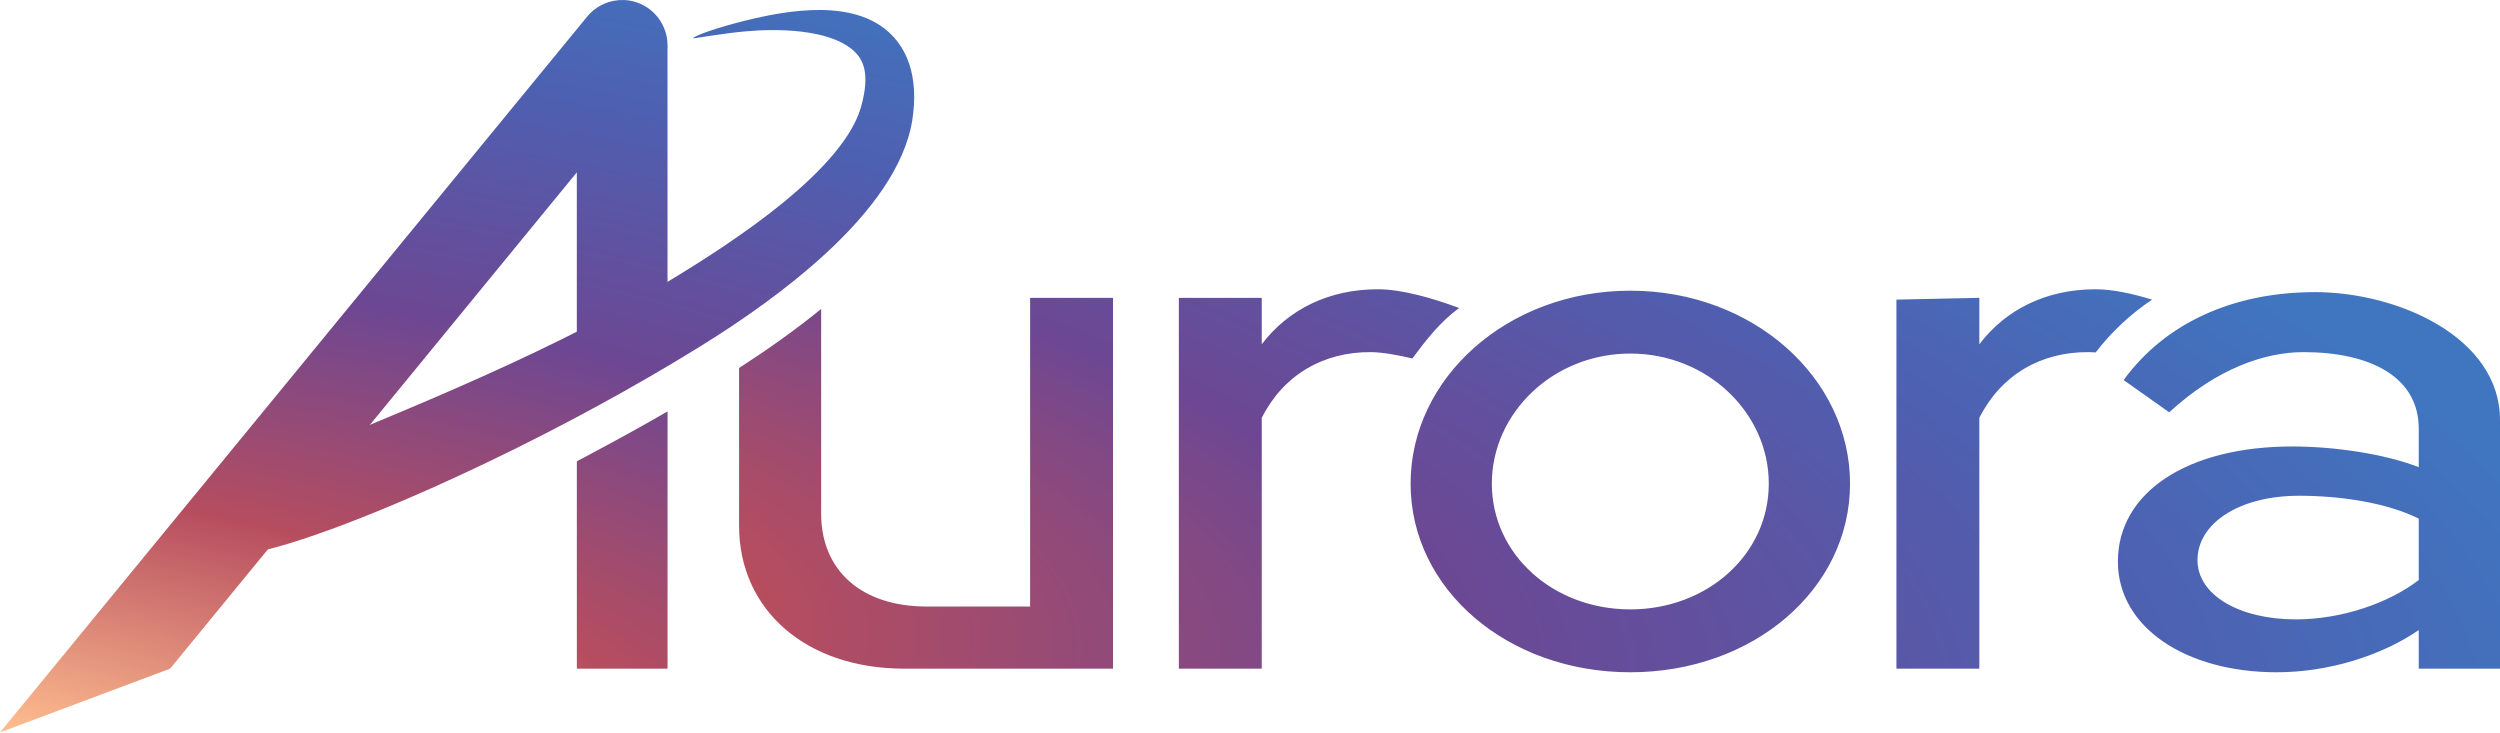
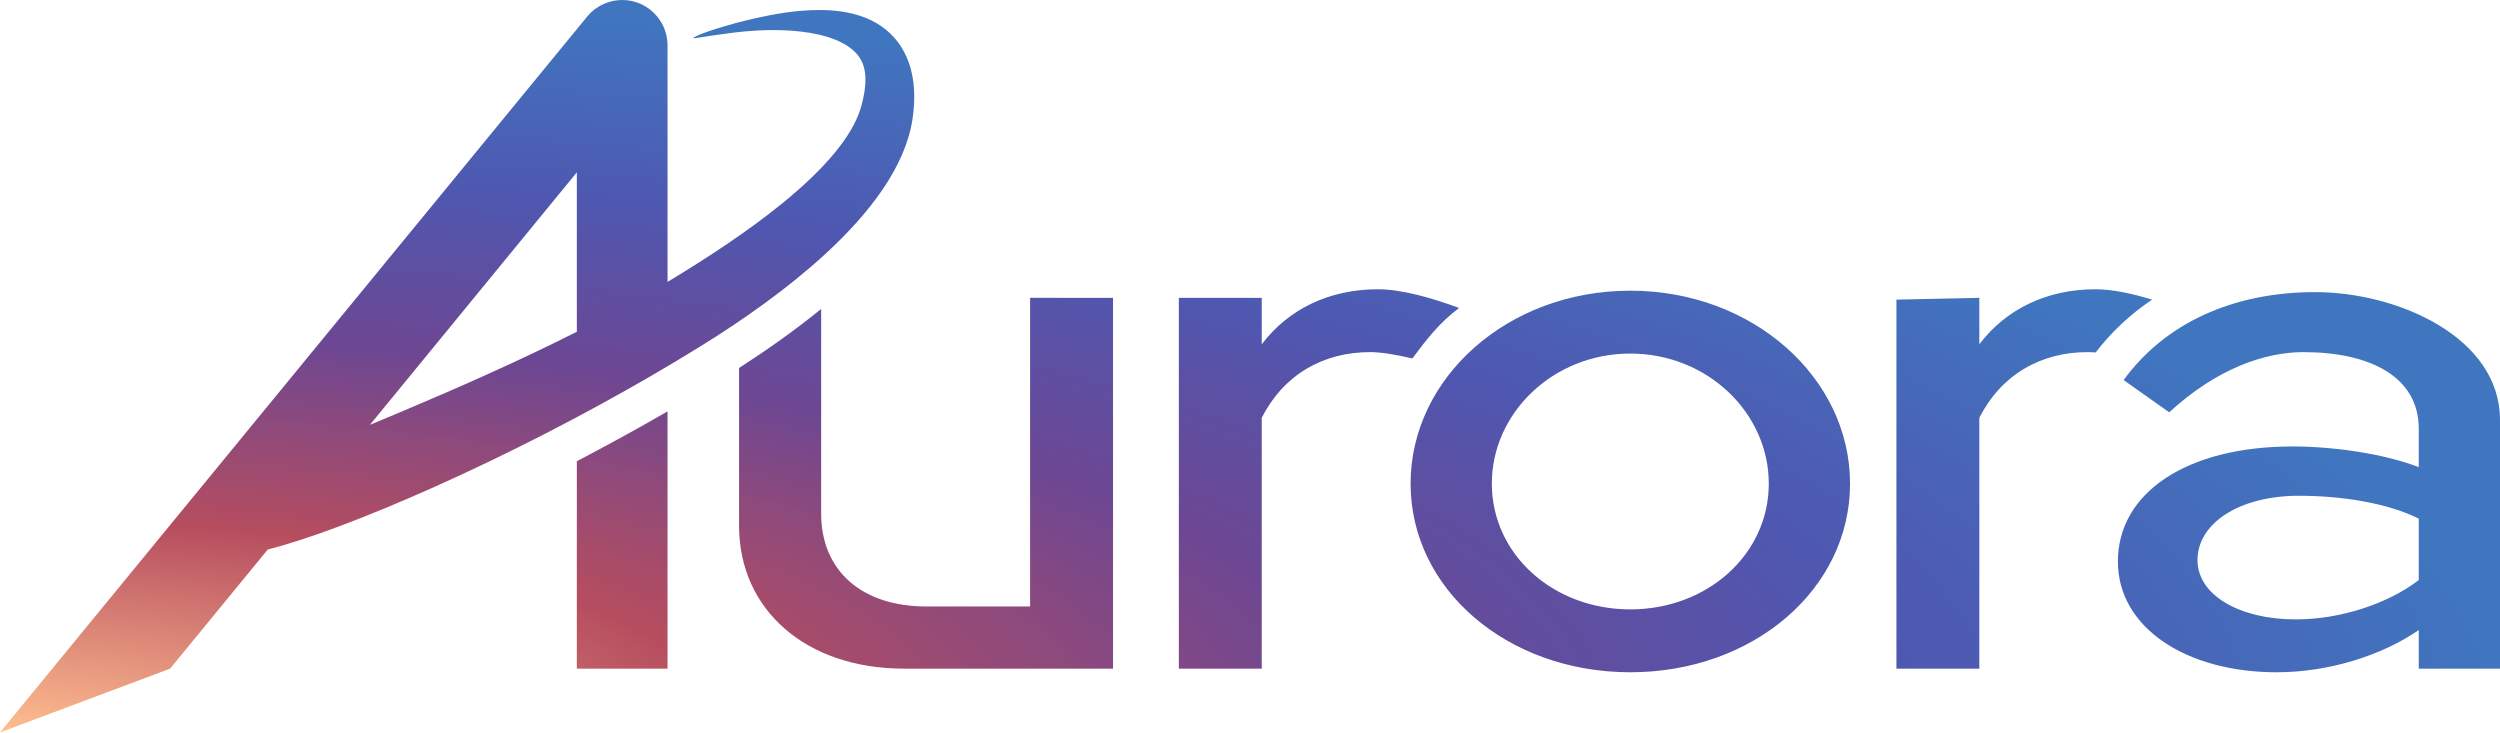
<svg xmlns="http://www.w3.org/2000/svg" xmlns:xlink="http://www.w3.org/1999/xlink" width="1536" height="450" viewBox="0 0 1024 300" version="1.1" id="svg1">
  <defs id="defs1">
-     <linearGradient id="linearGradient20">
-       <stop offset="0" style="stop-color:#ffbe8f;stop-opacity:1;" id="stop16" />
-       <stop offset="0.28" style="stop-color:#b64d5f;stop-opacity:1;" id="stop17" />
-       <stop offset="0.54" style="stop-color:#6d4793;stop-opacity:1;" id="stop18" />
-       <stop offset="0.8" style="stop-color:#4f5fb0;stop-opacity:1;" id="stop19" />
-       <stop offset="1" style="stop-color:#4075bf;stop-opacity:1;" id="stop20" />
+     <linearGradient id="linearGradient9">
+       <stop offset="0" style="stop-color:#ffbe8f;stop-opacity:1;" id="stop5" />
+       <stop offset="0.291" style="stop-color:#b64d5f;stop-opacity:1;" id="stop6" />
+       <stop offset="0.545" style="stop-color:#6d4793;stop-opacity:1;" id="stop7" />
+       <stop offset="0.757" style="stop-color:#4f57b0;stop-opacity:1;" id="stop8" />
+       <stop offset="1" style="stop-color:#4075bf;stop-opacity:1;" id="stop9" />
    </linearGradient>
-     <radialGradient xlink:href="#linearGradient20" id="radialGradient23" gradientUnits="userSpaceOnUse" gradientTransform="matrix(20.81334,1.51908,-0.6349134,6.461285,-403.9814,-490.9011)" cx="24.886" cy="119.84" fx="24.886" fy="119.84" r="51.056" />
-     <radialGradient xlink:href="#linearGradient20" id="radialGradient24" gradientUnits="userSpaceOnUse" gradientTransform="matrix(1.924511,0.163003,-0.05870745,0.6933202,-17.3978,-1.349414)" cx="24.886" cy="119.84" fx="24.886" fy="119.84" r="51.056" />
-     <radialGradient xlink:href="#linearGradient20" id="radialGradient25" gradientUnits="userSpaceOnUse" gradientTransform="matrix(1.924511,0.163003,-0.05870745,0.6933202,-17.3978,-1.349414)" cx="24.886" cy="119.84" fx="24.886" fy="119.84" r="51.056" />
-     <radialGradient xlink:href="#linearGradient20" id="radialGradient26" gradientUnits="userSpaceOnUse" gradientTransform="matrix(1.924511,0.163003,-0.05870745,0.6933202,-17.3978,-1.349414)" cx="24.886" cy="119.84" fx="24.886" fy="119.84" r="51.056" />
+     <radialGradient xlink:href="#linearGradient9" id="radialGradient23" gradientUnits="userSpaceOnUse" gradientTransform="matrix(20.05659,6.5074866e-7,-0.1282052,5.873311,-470.7334,-461.6729)" cx="24.299" cy="129.684" fx="24.299" fy="129.684" r="51.056" />
  </defs>
-   <g id="layer1" transform="translate(-19.42879,-83.93497)">
-     <path id="path18" style="font-weight:596;font-size:31.404px;font-family:'Red Hat Display';-inkscape-font-specification:'Red Hat Display weight=596';font-variation-settings:normal;letter-spacing:-1.227px;display:inline;vector-effect:none;fill:url(#radialGradient23);fill-opacity:1;stroke:none;stroke-width:13.778;stroke-linecap:butt;stroke-linejoin:miter;stroke-miterlimit:4;stroke-dasharray:none;stroke-dashoffset:0;stroke-opacity:1;-inkscape-stroke:none;stop-color:#000000" d="m 583.788,202.417 c -19.969,3e-5 -36.679,8.195 -47.547,22.535 v -19.024 h -33.959 v 151.888 h 33.959 v -102.72 c 8.83,-17.56 25.197,-27.107 44.832,-26.929 4.662,0.042 11.353,1.275 16.853,2.597 5.664,-7.613 11.226,-14.822 19.164,-20.681 -10.636,-3.927 -23.215,-7.666 -33.301,-7.666 z m 293.923,0 c -19.969,4e-5 -36.679,8.195 -47.547,22.535 v -19.024 l -33.959,0.732 v 151.156 h 33.959 V 255.096 c 8.83,-17.56 25.197,-27.107 44.832,-26.929 0.918,0.008 1.862,0.05 2.829,0.119 6.507,-8.488 14.299,-15.72 23.103,-21.626 -7.948,-2.43 -16.188,-4.243 -23.216,-4.243 z m -190.505,0.582 c -50.264,0 -90,35.723 -90,79.037 0,43.314 39.736,77.261 90,77.261 50.264,0 90,-33.947 90,-77.261 0,-43.314 -39.736,-79.037 -90,-79.037 z m 280.485,0.587 c -33.793,0 -61.557,12.852 -78.423,36.023 l 18.666,13.207 c 19.446,-17.86 39.042,-24.649 55.005,-24.649 27.51,0 47.205,10.246 47.205,31.318 v 15.804 c -14.264,-5.561 -35.057,-8.486 -51.698,-8.486 -43.472,0 -71.531,19.037 -71.531,47.132 0,26.925 27.72,45.361 65.079,45.361 21.057,0 42.867,-6.749 58.15,-17.284 v 15.804 h 33.286 V 255.974 c 0,-33.949 -41.946,-52.388 -75.739,-52.388 z m -526.332,2.342 V 332.357 H 398.905 c -26.491,0 -43.132,-14.636 -43.132,-38.049 v -83.825 c -10.871,8.844 -22.386,16.946 -33.623,24.182 v 64.619 c 0,34.534 27.506,58.532 67.582,58.532 h 51.626 33.959 V 205.928 Z m 245.847,22.826 c 31.585,0 56.715,24.308 56.715,53.282 0,28.973 -25.13,51.505 -56.715,51.505 -31.585,0 -56.72,-22.532 -56.72,-51.505 0,-28.973 25.135,-53.282 56.72,-53.282 z m 273.955,58.241 c 17.321,0 36.077,2.926 48.983,9.364 v 25.168 c -12.566,9.658 -32.001,16.111 -50.341,16.111 -23.095,0 -40.282,-9.95 -40.282,-24.291 0,-14.926 16.847,-26.353 41.64,-26.353 z" />
-     <g id="g26" style="font-variation-settings:normal;vector-effect:none;fill:url(#radialGradient26);fill-opacity:1;stroke:none;stroke-width:1.372;stroke-linecap:butt;stroke-linejoin:miter;stroke-miterlimit:4;stroke-dasharray:none;stroke-dashoffset:0;stroke-opacity:1;-inkscape-stroke:none;stop-color:#000000" transform="matrix(10.02829,0,0,10.0503,-215.8264,-478.3254)">
-       <path id="path23" style="font-variation-settings:normal;baseline-shift:baseline;display:inline;overflow:visible;opacity:1;vector-effect:none;fill:url(#radialGradient24);fill-opacity:1;stroke:none;stroke-width:1.372;stroke-linecap:butt;stroke-linejoin:miter;stroke-miterlimit:4;stroke-dasharray:none;stroke-dashoffset:0;stroke-opacity:1;-inkscape-stroke:none;enable-background:accumulate;stop-color:#000000;stop-opacity:1" d="m 48.934,55.946 c -0.565,-0.019 -1.12,0.222 -1.492,0.675 L 23.459,85.794 30.408,83.195 47.019,62.969 v 7.375 l 3.705,-2.072 v -10.477 c -8.01e-4,-0.782 -0.492,-1.479 -1.228,-1.743 -0.184,-0.066 -0.374,-0.101 -0.562,-0.107 z m 1.791,16.765 c -0.992,0.573 -2.011,1.135 -3.043,1.682 l -0.662,0.351 v 8.452 h 3.705 z" />
-       <path style="font-variation-settings:normal;display:inline;vector-effect:none;fill:url(#radialGradient25);fill-opacity:1;fill-rule:nonzero;stroke:none;stroke-width:1.372;stroke-linecap:butt;stroke-linejoin:miter;stroke-miterlimit:4;stroke-dasharray:none;stroke-dashoffset:0;stroke-opacity:1;-inkscape-stroke:none;stop-color:#000000;stop-opacity:1" d="m 31.95,77.607 c -0.009,-0.197 -0.46,-0.722 -0.053,-1.18 0.725,-0.813 3.773,-1.945 8.005,-3.725 2.892,-1.216 5.909,-2.561 8.667,-4.044 0.699,-0.376 1.36,-0.749 1.979,-1.12 1.664,-0.995 3.399,-2.12 4.85,-3.297 0.86,-0.697 1.594,-1.393 2.155,-2.072 0.535,-0.649 0.883,-1.247 1.052,-1.792 0.092,-0.308 0.147,-0.574 0.176,-0.804 0.029,-0.229 0.031,-0.423 0.016,-0.587 -0.015,-0.165 -0.048,-0.309 -0.098,-0.438 -0.051,-0.131 -0.122,-0.255 -0.218,-0.372 -0.202,-0.246 -0.507,-0.452 -0.903,-0.612 -0.421,-0.17 -0.905,-0.273 -1.389,-0.33 -0.833,-0.098 -1.674,-0.064 -2.237,-0.015 -0.265,0.023 -0.514,0.052 -0.737,0.081 -1.122,0.147 -1.437,0.227 -1.446,0.198 -0.004,-0.013 0.184,-0.167 1.38,-0.513 0.22,-0.064 0.466,-0.13 0.731,-0.196 0.555,-0.137 1.415,-0.333 2.32,-0.407 0.523,-0.043 1.107,-0.049 1.674,0.039 0.527,0.082 1.087,0.252 1.581,0.592 0.242,0.167 0.468,0.374 0.664,0.63 0.194,0.253 0.352,0.545 0.466,0.875 0.114,0.328 0.182,0.687 0.205,1.073 0.023,0.386 4.65e-4,0.799 -0.067,1.237 -0.154,0.972 -0.595,1.916 -1.193,2.801 -0.628,0.93 -1.448,1.823 -2.358,2.659 -1.536,1.411 -3.373,2.7 -5.097,3.764 -0.648,0.4 -1.328,0.808 -2.045,1.223 -2.812,1.629 -5.865,3.187 -8.798,4.498 -4.281,1.913 -7.528,2.957 -8.589,2.787 -0.608,-0.097 -0.584,-0.799 -0.697,-0.955 z" id="path25" />
-     </g>
-   </g>
+   <path id="path18" style="font-weight:596;font-size:31.404px;font-family:'Red Hat Display';-inkscape-font-specification:'Red Hat Display weight=596';font-variation-settings:normal;letter-spacing:-1.227px;display:inline;vector-effect:none;fill:url(#radialGradient23);fill-opacity:1;stroke:none;stroke-width:13.778;stroke-linecap:butt;stroke-linejoin:miter;stroke-miterlimit:4;stroke-dasharray:none;stroke-dashoffset:0;stroke-opacity:1;-inkscape-stroke:none;stop-color:#000000" d="m 255.47,0.01 c -5.667,-0.188 -11.233,2.234 -14.966,6.788 L 0,300 69.681,273.876 109.676,225.073 c 15.981,-4.03 39.984,-12.965 68.59,-25.776 29.408,-13.17 60.026,-28.834 88.225,-45.204 7.187,-4.172 14.011,-8.269 20.509,-12.289 17.287,-10.694 35.711,-23.65 51.112,-37.832 9.123,-8.401 17.352,-17.384 23.648,-26.727 5.997,-8.898 10.418,-18.39 11.962,-28.155 0.674,-4.401 0.9,-8.548 0.669,-12.431 -0.231,-3.88 -0.918,-7.482 -2.06,-10.78 -1.149,-3.32 -2.731,-6.253 -4.674,-8.796 -1.961,-2.566 -4.226,-4.652 -6.655,-6.329 -4.959,-3.425 -10.571,-5.133 -15.858,-5.954 -5.695,-0.885 -11.543,-0.821 -16.792,-0.391 -9.073,0.745 -17.703,2.71 -23.268,4.086 -2.657,0.657 -5.123,1.328 -7.333,1.969 -11.802,3.424 -13.817,4.976 -13.837,5.152 -1e-5,6.63e-4 -4e-5,0.003 0,0.004 v 0.001 0.001 c 0.091,0.29 3.248,-0.514 14.5,-1.995 2.24,-0.295 4.735,-0.584 7.391,-0.818 5.646,-0.498 14.084,-0.841 22.434,0.148 4.858,0.576 9.71,1.607 13.93,3.318 3.971,1.61 7.028,3.68 9.055,6.152 0.963,1.175 1.674,2.415 2.182,3.736 0.499,1.297 0.832,2.751 0.983,4.406 0.151,1.656 0.127,3.606 -0.159,5.904 -0.288,2.313 -0.844,4.987 -1.763,8.078 -1.698,5.474 -5.179,11.49 -10.548,18.01 -5.621,6.826 -12.989,13.814 -21.611,20.823 -14.042,11.415 -30.731,22.34 -46.88,32.079 V 18.598 c -0.008,-7.857 -4.937,-14.866 -12.319,-17.512 -1.846,-0.661 -3.749,-1.013 -5.638,-1.076 z M 236.27,70.596 v 65.292 c -23.23,11.741 -47.719,22.567 -71.368,32.534 -4.608,1.942 -9.076,3.808 -13.389,5.6 z m 328.09,47.885 c -19.969,3e-5 -36.68,8.195 -47.548,22.535 V 121.993 H 482.853 V 273.882 H 516.811 V 171.161 c 8.83,-17.56 25.197,-27.108 44.832,-26.93 4.662,0.042 11.353,1.276 16.853,2.598 5.664,-7.613 11.226,-14.822 19.164,-20.681 -10.636,-3.927 -23.214,-7.667 -33.301,-7.667 z m 293.922,0 c -19.969,4e-5 -36.679,8.195 -47.547,22.535 v -19.023 l -33.96,0.732 v 151.156 h 33.96 V 171.161 c 8.83,-17.56 25.197,-27.108 44.832,-26.93 0.918,0.008 1.862,0.051 2.829,0.12 6.507,-8.488 14.298,-15.72 23.102,-21.626 -7.948,-2.43 -16.188,-4.244 -23.216,-4.243 z m -190.505,0.582 c -50.264,0 -90,35.723 -90,79.036 0,43.314 39.736,77.262 90,77.262 50.264,0 90,-33.948 90,-77.262 0,-43.314 -39.736,-79.036 -90,-79.036 z m 280.486,0.587 c -33.793,0 -61.557,12.852 -78.423,36.023 l 18.665,13.207 c 19.446,-17.86 39.043,-24.65 55.005,-24.65 27.51,0 47.206,10.246 47.206,31.318 v 15.805 c -14.264,-5.561 -35.058,-8.486 -51.699,-8.486 -43.472,0 -71.53,19.036 -71.53,47.132 0,26.925 27.719,45.362 65.078,45.362 21.057,0 42.868,-6.749 58.151,-17.285 v 15.805 H 1024 V 172.039 c 0,-33.949 -41.946,-52.388 -75.738,-52.388 z m -526.332,2.342 v 126.428 h -42.453 c -26.491,0 -43.132,-14.635 -43.132,-38.048 v -83.826 c -10.871,8.844 -22.387,16.945 -33.624,24.181 v 64.62 c 0,34.534 27.506,58.533 67.582,58.533 h 51.626 33.96 V 121.993 Z m 245.846,22.826 c 31.585,0 56.715,24.308 56.715,53.281 0,28.973 -25.13,51.505 -56.715,51.505 -31.585,0 -56.72,-22.532 -56.72,-51.505 0,-28.973 25.135,-53.281 56.72,-53.281 z M 273.427,168.503 c -9.95,5.758 -20.166,11.412 -30.518,16.905 l -6.639,3.526 v 84.943 h 37.158 z m 668.305,34.559 c 17.321,0 36.077,2.925 48.983,9.363 v 25.169 c -12.566,9.658 -32.001,16.111 -50.341,16.111 -23.095,0 -40.281,-9.951 -40.281,-24.292 0,-14.926 16.847,-26.352 41.639,-26.352 z" />
</svg>
